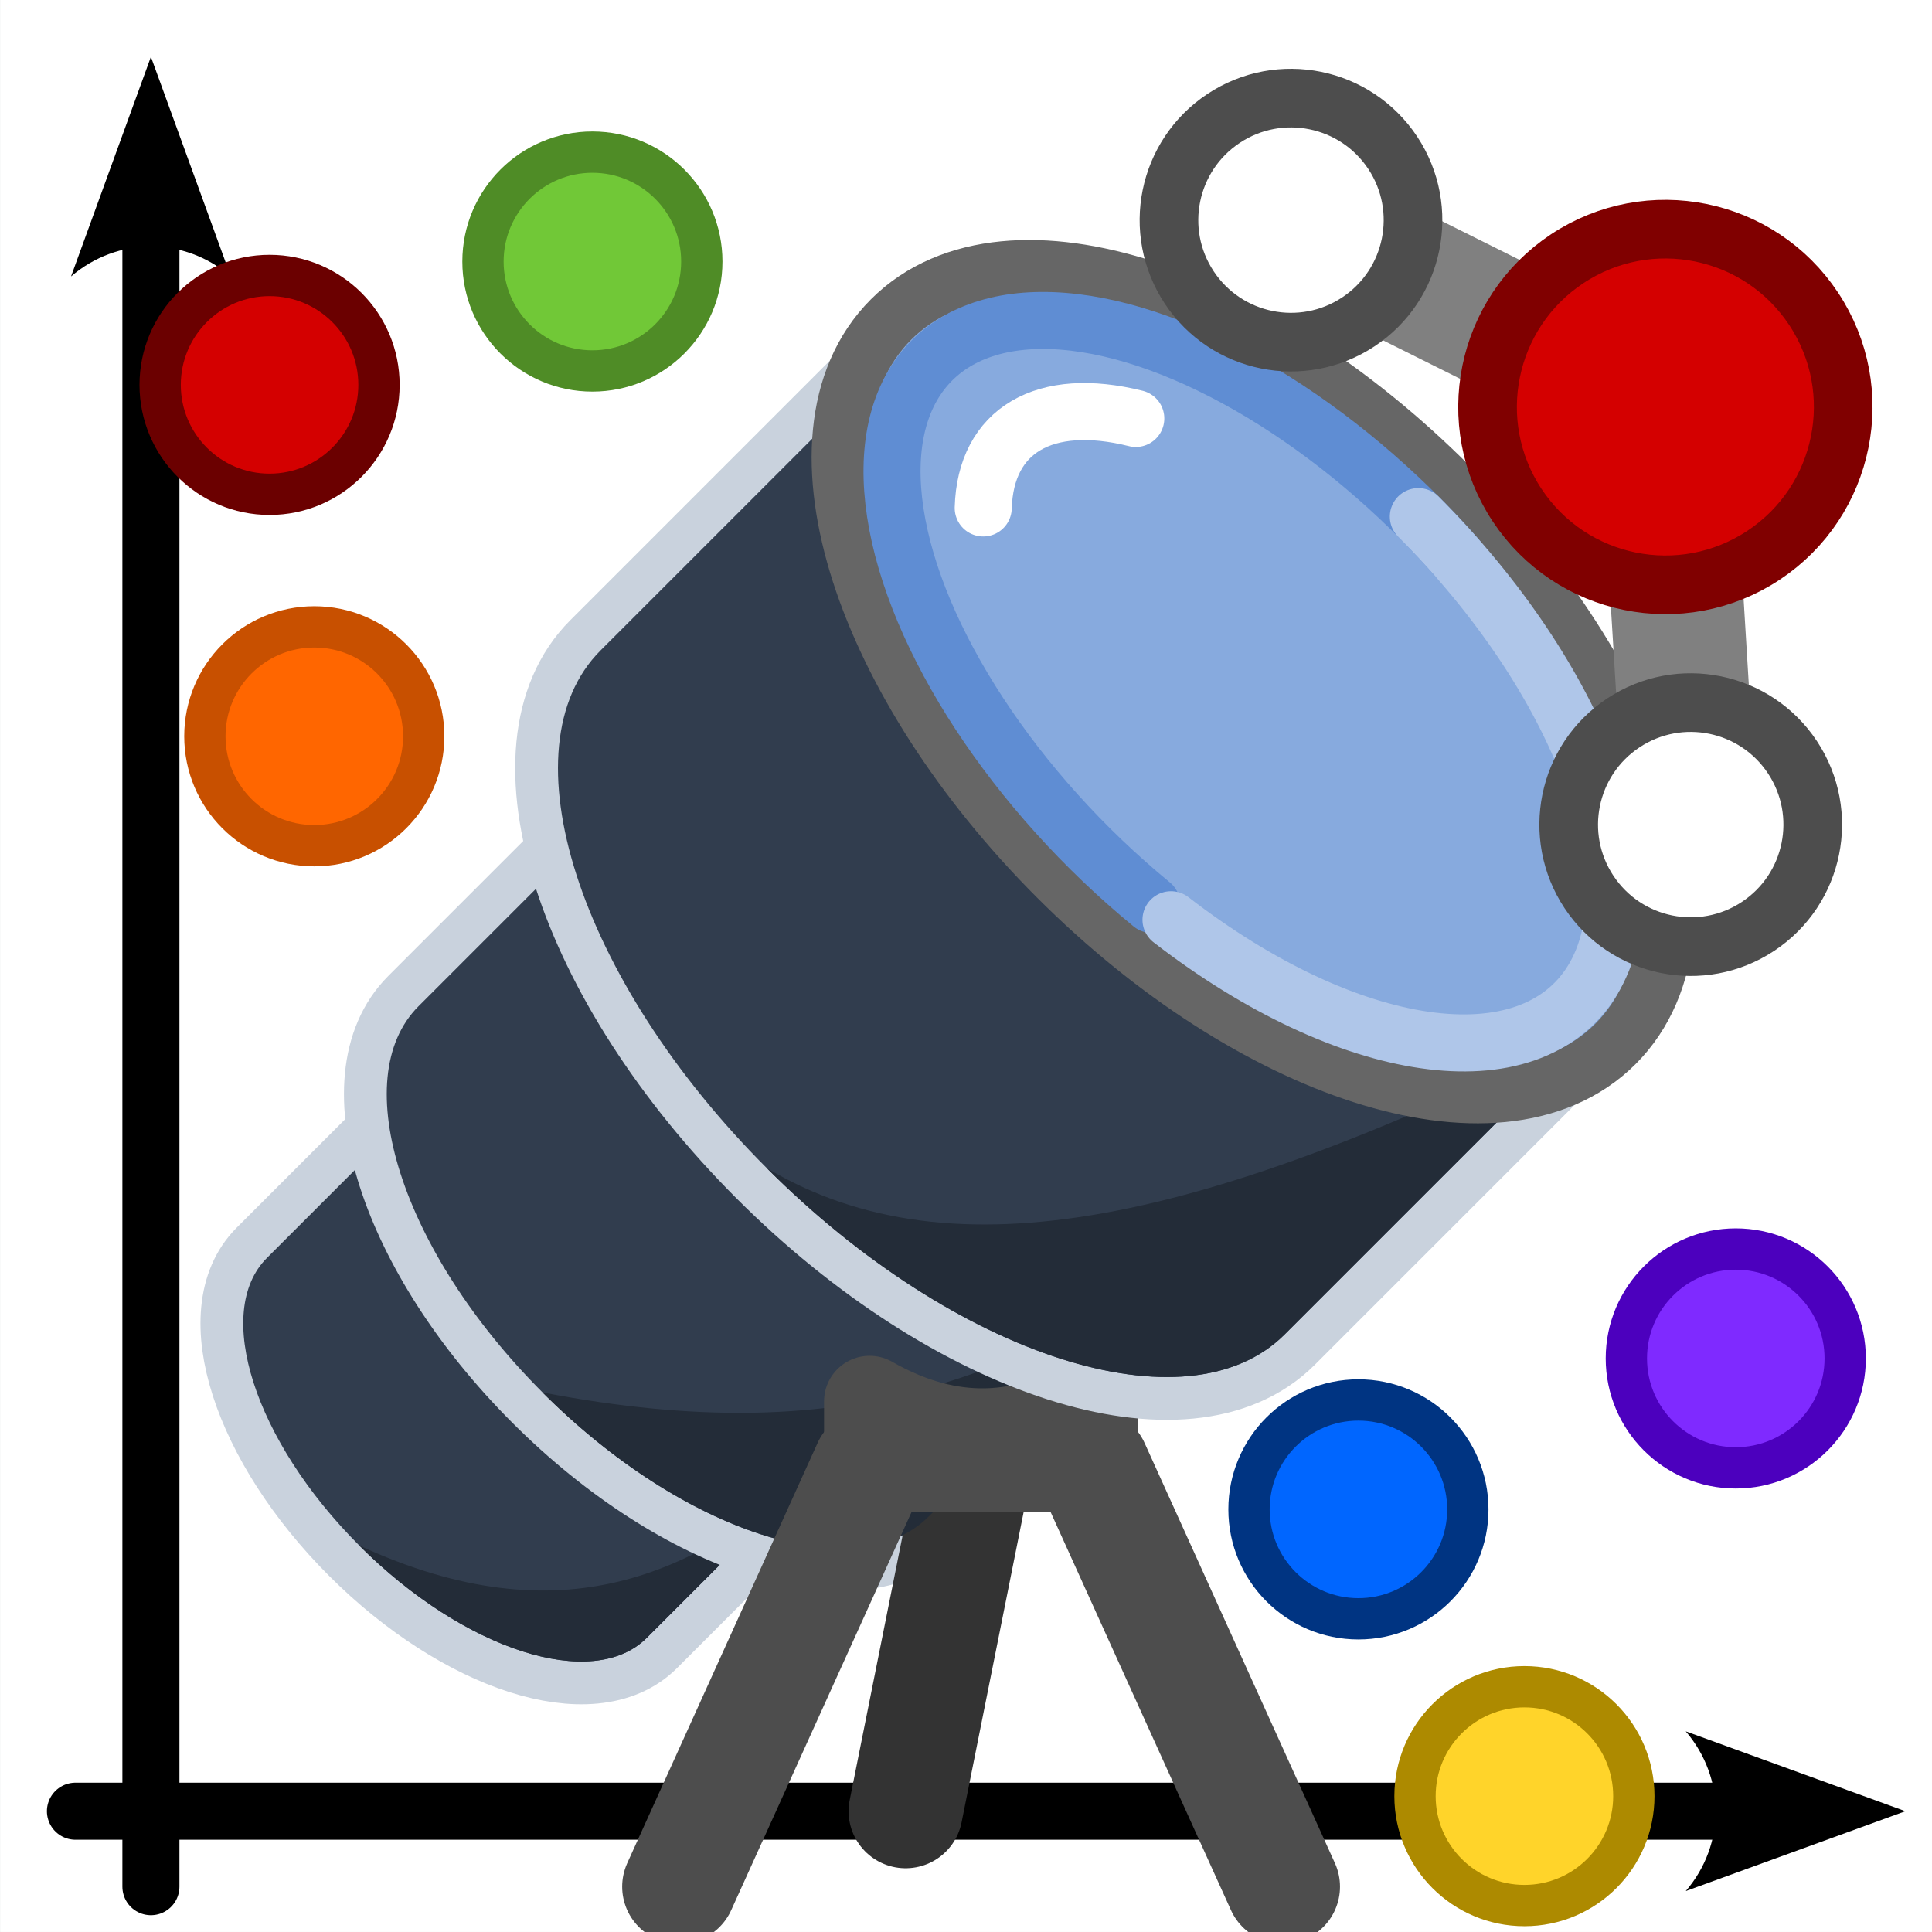
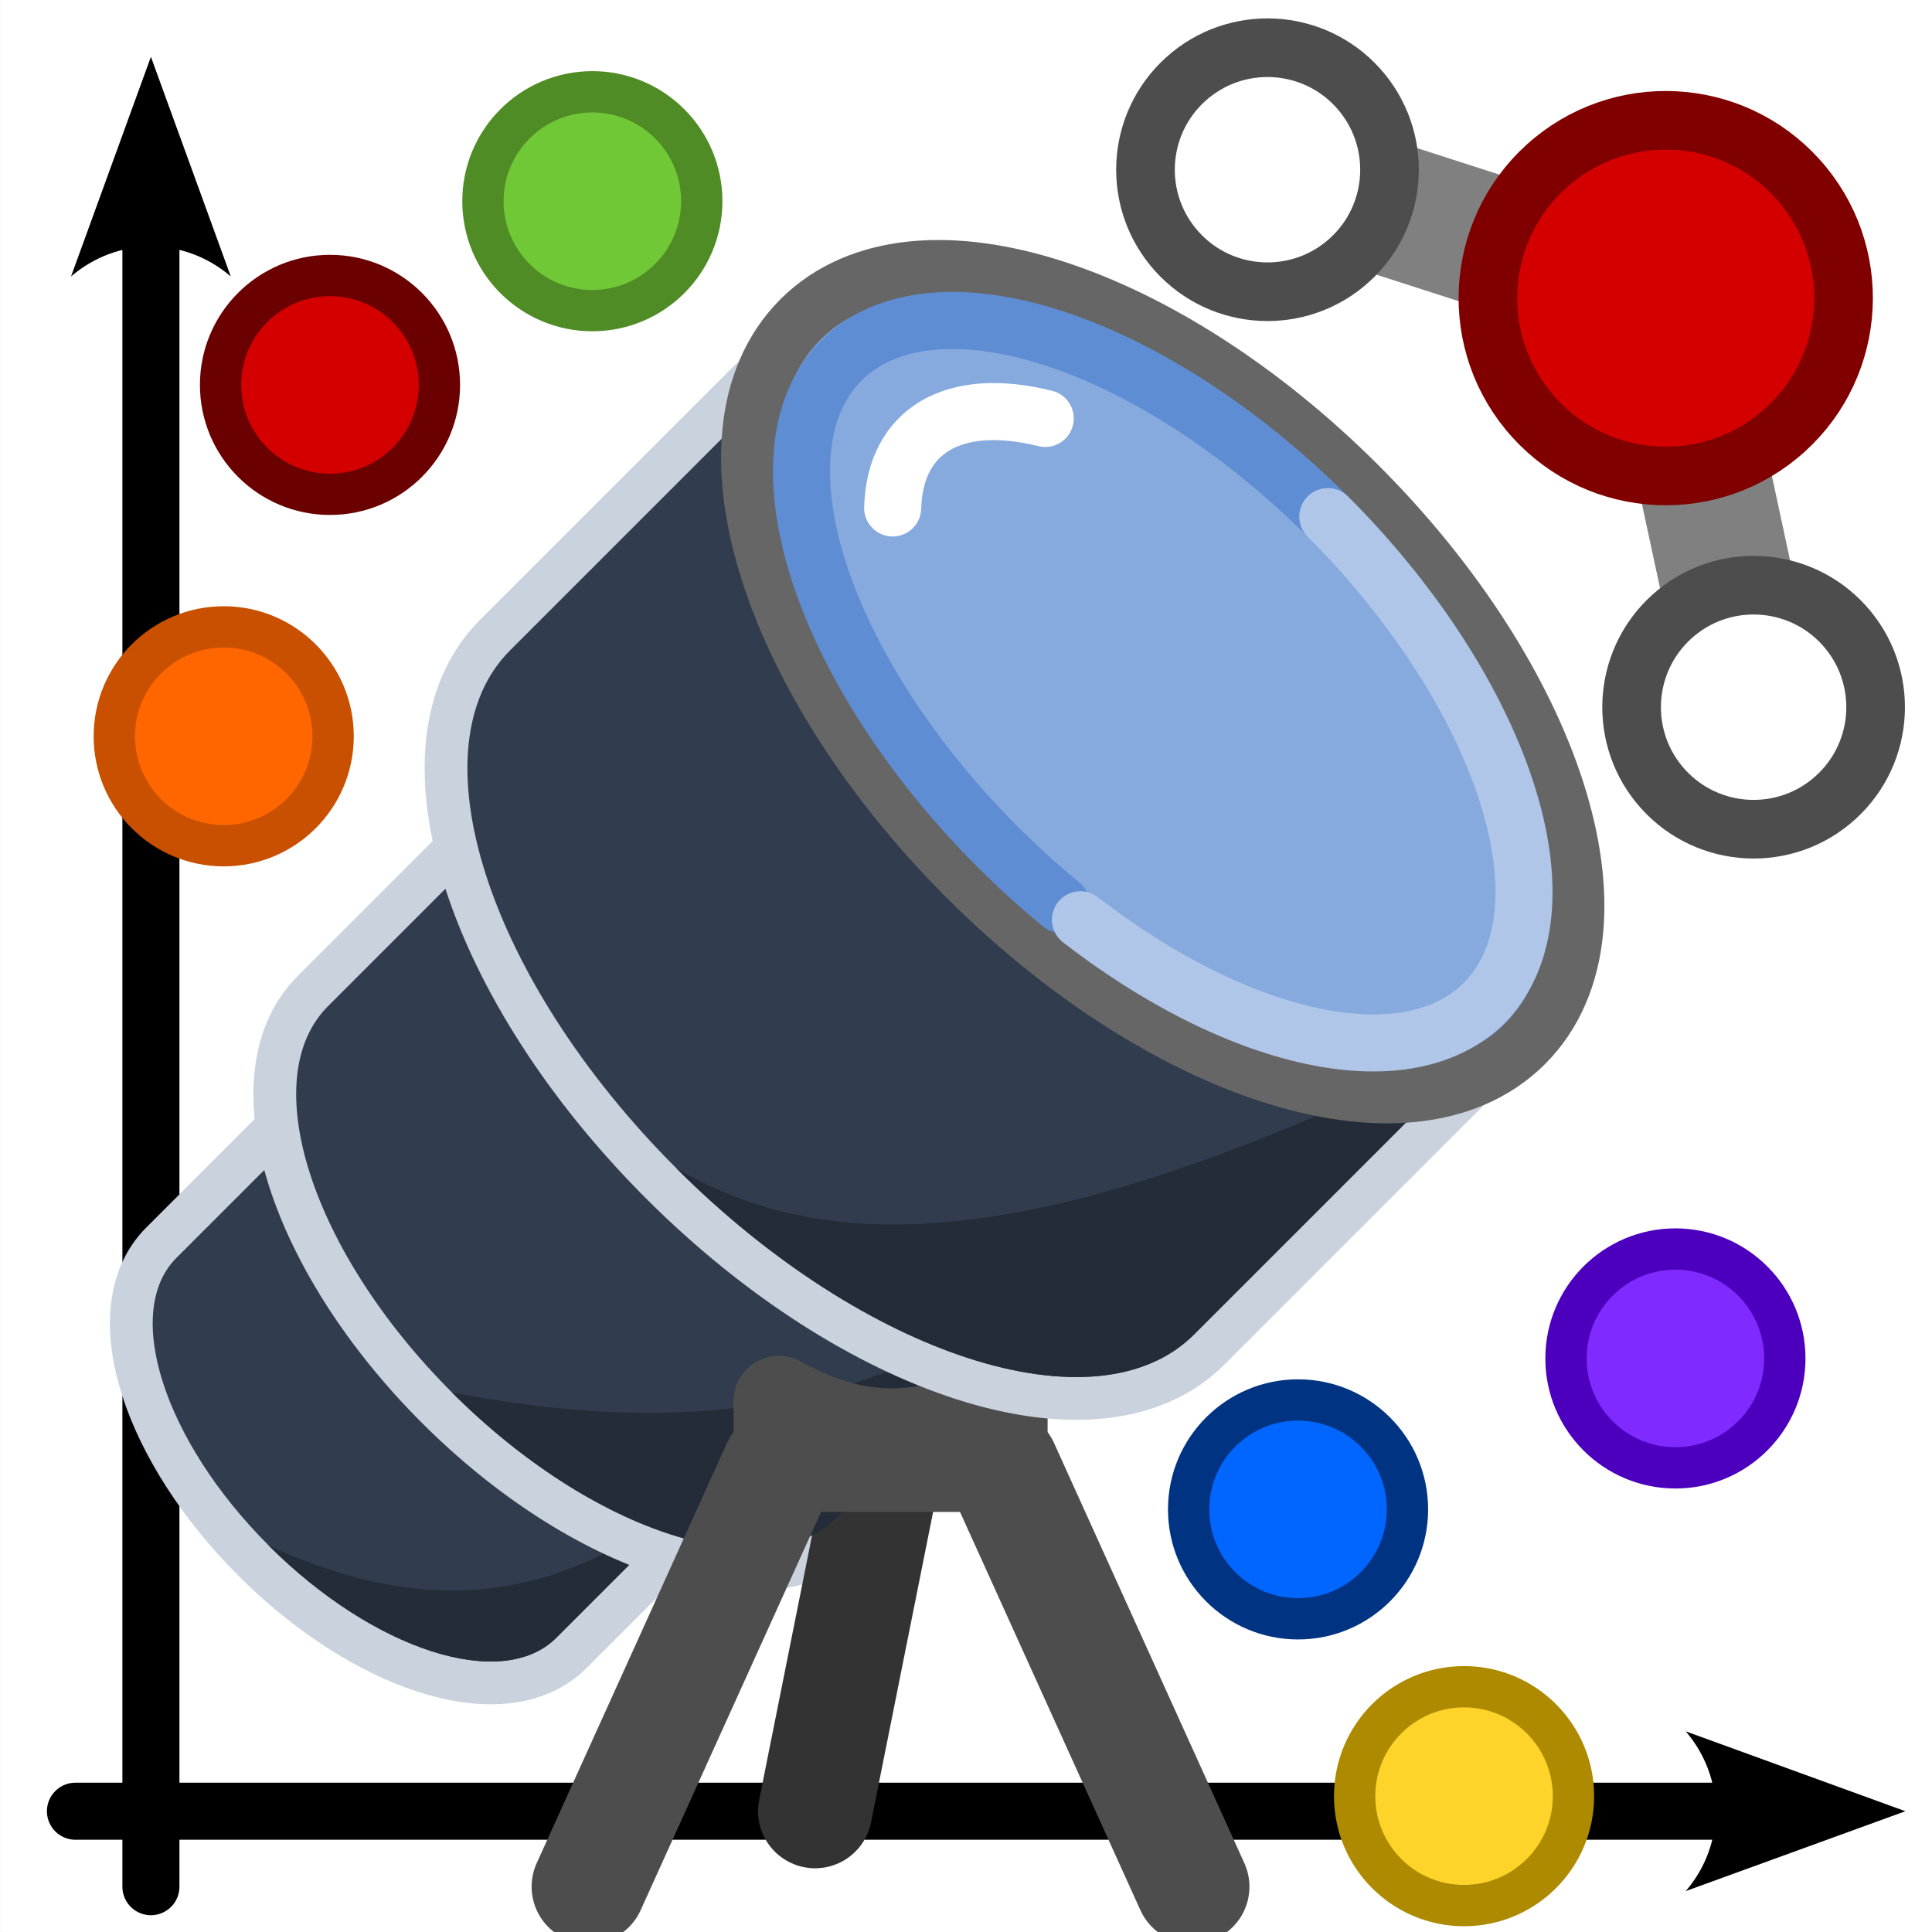
<svg xmlns="http://www.w3.org/2000/svg" width="128" height="128" viewBox="0 0 33.867 33.867" version="1.1" id="svg5">
  <defs id="defs2">
    <marker style="overflow:visible" id="marker8" refX="3" refY="0" orient="auto-start-reverse" markerWidth="0.5" markerHeight="0.5" viewBox="0 0 1 1" preserveAspectRatio="xMidYMid">
      <path transform="scale(0.7)" d="M -2,-4 9,0 -2,4 c 2,-2.33 2,-5.66 0,-8 z" style="fill:context-stroke;fill-rule:evenodd;stroke:none" id="path8" />
    </marker>
  </defs>
  <g id="layer1" transform="translate(-9.564576,-88.74822)" style="display:inline">
    <rect style="opacity:1;fill:#313d4e;fill-opacity:1;stroke:none;stroke-width:1.831;stroke-linecap:round;stroke-dasharray:none;stroke-opacity:1;paint-order:normal" id="rect1910" width="38.1" height="42.333" x="7.448" y="86.632" />
    <rect style="opacity:1;fill:#ffffff;fill-opacity:1;stroke:none;stroke-width:1.96;stroke-linecap:round;stroke-dasharray:none;stroke-opacity:1;paint-order:normal" id="rect17" width="33.867" height="33.867" x="9.565" y="88.748" />
    <rect style="opacity:1;fill:#ffffff;fill-opacity:1;stroke:#313d4e;stroke-width:1;stroke-linecap:round;stroke-dasharray:none;stroke-opacity:1;paint-order:normal" id="rect303" width="32.299" height="14.894" x="83.099" y="95.02" />
    <text xml:space="preserve" style="font-style:normal;font-variant:normal;font-weight:normal;font-stretch:normal;font-size:4.741px;line-height:1.25;font-family:'Noto Sans';-inkscape-font-specification:'Noto Sans';letter-spacing:0px;word-spacing:0px;stroke-width:0.395" x="8.816" y="126.998" id="text17">
      <tspan id="tspan17" style="font-style:normal;font-variant:normal;font-weight:normal;font-stretch:normal;font-family:'Noto Sans';-inkscape-font-specification:'Noto Sans';fill:#ffffff;stroke-width:0.395" x="8.816" y="126.998">chemiscope.org</tspan>
    </text>
  </g>
  <g id="layer2">
    <g id="g16" style="stroke:#ffffff;stroke-width:1.5;stroke-linecap:round;stroke-dasharray:none" transform="translate(-9.564576,-88.74822)">
      <path style="fill:none;stroke:#ffffff;stroke-width:1.5;stroke-linecap:round;stroke-linejoin:miter;stroke-dasharray:none;stroke-opacity:1;marker-end:url(#marker8)" d="M 12.21,121.821 V 91.394" id="path15" />
      <path style="fill:none;stroke:#ffffff;stroke-width:1.5;stroke-linecap:round;stroke-linejoin:miter;stroke-dasharray:none;stroke-opacity:1;marker-end:url(#marker8)" d="M 10.887,120.498 H 41.315" id="path16" />
    </g>
    <g id="g17" transform="translate(-9.564576,-88.74822)">
      <path style="fill:none;stroke:#000000;stroke-width:1;stroke-linecap:round;stroke-linejoin:miter;stroke-dasharray:none;stroke-opacity:1;marker-end:url(#marker8)" d="M 12.21,121.821 V 91.394" id="path5" />
      <path style="fill:none;stroke:#000000;stroke-width:1;stroke-linecap:round;stroke-linejoin:miter;stroke-dasharray:none;stroke-opacity:1;marker-end:url(#marker8)" d="M 10.887,120.498 H 41.315" id="path6" />
    </g>
-     <circle style="opacity:1;fill:#ff6600;fill-opacity:1;stroke:#c85000;stroke-width:0.724;stroke-linecap:round;stroke-miterlimit:4;stroke-dasharray:none;stroke-dashoffset:0;stroke-opacity:1;paint-order:fill markers stroke" id="path28907" cx="15.074" cy="101.655" r="1.918" transform="translate(-9.564576,-88.74822)" />
-     <circle style="opacity:1;fill:#d40000;fill-opacity:1;stroke:#6b0000;stroke-width:0.724;stroke-linecap:round;stroke-miterlimit:4;stroke-dasharray:none;stroke-dashoffset:0;stroke-opacity:1;paint-order:fill markers stroke" id="circle29123" cx="14.29" cy="95.495" r="1.918" transform="translate(-9.564576,-88.74822)" />
-     <circle style="opacity:1;fill:#ffd42a;fill-opacity:1;stroke:#ad8a00;stroke-width:0.724;stroke-linecap:round;stroke-miterlimit:4;stroke-dasharray:none;stroke-dashoffset:0;stroke-opacity:1;paint-order:fill markers stroke" id="circle29161" cx="36.287" cy="120.234" r="1.918" transform="translate(-9.564576,-88.74822)" />
-     <circle style="opacity:1;fill:#71c837;fill-opacity:1;stroke:#4f8c26;stroke-width:0.724;stroke-linecap:round;stroke-miterlimit:4;stroke-dasharray:none;stroke-dashoffset:0;stroke-opacity:1;paint-order:fill markers stroke" id="circle29181" cx="19.949" cy="93.333" r="1.918" transform="translate(-9.564576,-88.74822)" />
-     <circle style="opacity:1;fill:#0066ff;fill-opacity:1;stroke:#003482;stroke-width:0.724;stroke-linecap:round;stroke-miterlimit:4;stroke-dasharray:none;stroke-dashoffset:0;stroke-opacity:1;paint-order:fill markers stroke" id="circle29201" cx="33.377" cy="115.207" r="1.918" transform="translate(-9.564576,-88.74822)" />
-     <circle style="opacity:1;fill:#7f2aff;fill-opacity:1;stroke:#4c00be;stroke-width:0.724;stroke-linecap:round;stroke-miterlimit:4;stroke-dasharray:none;stroke-dashoffset:0;stroke-opacity:1;paint-order:fill markers stroke" id="circle29221" cx="39.992" cy="112.561" r="1.918" transform="translate(-9.564576,-88.74822)" />
-     <path id="path3" style="fill:#313d4e;fill-opacity:1;stroke:#c9d2dd;stroke-width:1.5;stroke-linecap:round;stroke-linejoin:round;stroke-dasharray:none;stroke-dashoffset:17.764;stroke-opacity:1;paint-order:markers stroke fill" d="m 20.902,117.459 c -0.945,0.945 -3.201,0.22 -5.04,-1.619 -1.839,-1.839 -2.563,-4.095 -1.619,-5.04 l 2.938,-2.938 c -0.945,0.945 -0.22,3.201 1.619,5.04 1.839,1.839 4.095,2.563 5.04,1.619 z" transform="translate(-9.564576,-88.74822)" />
-     <path id="path14" style="fill:#232c38;fill-opacity:1;stroke:none;stroke-width:2;stroke-linecap:round;stroke-linejoin:round;stroke-dasharray:none;stroke-dashoffset:17.764;paint-order:markers stroke fill" d="m 20.902,117.459 c -0.945,0.945 -3.201,0.22 -5.04,-1.619 3.566,1.646 5.909,0.478 7.978,-1.32 z" transform="translate(-9.564576,-88.74822)" />
-     <path id="path2" style="fill:#313d4e;fill-opacity:1;stroke:#c9d2dd;stroke-width:1.5;stroke-linecap:round;stroke-linejoin:round;stroke-dasharray:none;stroke-dashoffset:17.764;stroke-opacity:1;paint-order:markers stroke fill" d="m 25.845,115.331 c -1.269,1.269 -4.3,0.296 -6.77,-2.174 -2.47,-2.47 -3.443,-5.501 -2.174,-6.77 l 3.947,-3.947 c -1.269,1.269 -0.296,4.3 2.174,6.77 2.47,2.47 5.501,3.443 6.77,2.174 z" transform="translate(-9.564576,-88.74822)" />
-     <path style="fill:#333333;stroke:#333333;stroke-width:2;stroke-linecap:round;stroke-linejoin:miter;stroke-dasharray:none;stroke-opacity:1" d="m 25.44,120.498 1.323,-6.615" id="path11" transform="translate(-9.564576,-88.74822)" />
-     <path id="path13" style="fill:#232c38;fill-opacity:1;stroke:none;stroke-width:2;stroke-linecap:round;stroke-linejoin:round;stroke-dasharray:none;stroke-dashoffset:17.764;paint-order:markers stroke fill" d="m 25.845,115.331 c -1.269,1.269 -4.3,0.296 -6.77,-2.174 5.482,1.055 8.015,-0.431 10.716,-1.773 z" transform="translate(-9.564576,-88.74822)" />
-     <path style="fill:#4d4d4d;stroke:#4d4d4d;stroke-width:2;stroke-linecap:round;stroke-linejoin:miter;stroke-dasharray:none;stroke-opacity:1" d="M 21.471,121.821 24.808,114.454" id="path9" transform="translate(-9.564576,-88.74822)" />
-     <path style="fill:#4d4d4d;stroke:#4d4d4d;stroke-width:2;stroke-linecap:round;stroke-linejoin:miter;stroke-dasharray:none;stroke-opacity:1" d="M 32.054,121.821 28.717,114.454" id="path10" transform="translate(-9.564576,-88.74822)" />
-     <path id="rect10" style="fill:#4d4d4d;stroke:#4d4d4d;stroke-width:1.596;stroke-linecap:round;stroke-linejoin:round;stroke-dashoffset:17.764;paint-order:markers stroke fill" d="m 24.808,113.313 c 1.265,0.72 2.564,0.8 3.91,0 v 1.141 h -3.91 z" transform="translate(-9.564576,-88.74822)" />
-     <path id="ellipse1" style="fill:#313d4e;fill-opacity:1;stroke:#c9d2dd;stroke-width:1.5;stroke-linecap:round;stroke-linejoin:round;stroke-dasharray:none;stroke-dashoffset:17.764;stroke-opacity:1;paint-order:markers stroke fill" d="m 32.083,112.141 c -1.701,1.701 -5.765,0.396 -9.076,-2.915 -3.311,-3.311 -4.616,-7.375 -2.915,-9.076 l 5.292,-5.292 c -1.701,1.701 -0.396,5.765 2.915,9.076 3.311,3.311 7.375,4.616 9.076,2.915 z" transform="translate(-9.564576,-88.74822)" />
-     <path id="path12" style="fill:#232c38;fill-opacity:1;stroke:none;stroke-width:2;stroke-linecap:round;stroke-linejoin:round;stroke-dasharray:none;stroke-dashoffset:17.764;paint-order:markers stroke fill" d="m 32.083,112.141 c -1.701,1.701 -5.765,0.396 -9.076,-2.915 3.269,1.943 7.687,0.948 14.368,-2.377 z" transform="translate(-9.564576,-88.74822)" />
-     <ellipse style="fill:#87aade;stroke:#666666;stroke-width:2;stroke-linecap:round;stroke-linejoin:round;stroke-dasharray:none;stroke-dashoffset:17.764;paint-order:markers stroke fill" id="ellipse2" cx="-48.906" cy="93.502" rx="4.357" ry="8.479" transform="rotate(-45,-111.9109,-32.82864)" />
-     <path style="fill:none;stroke:#5f8dd3;stroke-width:1;stroke-linecap:round;stroke-linejoin:round;stroke-dasharray:none;stroke-dashoffset:17.764;paint-order:markers stroke fill" id="ellipse3" transform="rotate(-45,-111.9109,-32.82864)" d="m -52.926,95.004 a 4.093,7.965 0 0 1 1.678,-8.035 4.093,7.965 0 0 1 4.454,-0.289 4.093,7.965 0 0 1 1.949,7.8" />
-     <path style="fill:none;stroke:#afc6e9;stroke-width:1;stroke-linecap:round;stroke-linejoin:round;stroke-dasharray:none;stroke-dashoffset:17.764;paint-order:markers stroke fill" id="ellipse4" transform="rotate(-45,-111.9109,-32.82864)" d="m -44.814,93.502 a 4.093,7.965 0 0 1 -3.593,7.906 4.093,7.965 0 0 1 -4.47,-5.975" />
-     <path style="fill:none;stroke:#ffffff;stroke-width:1;stroke-linecap:round;stroke-linejoin:round;stroke-dasharray:none;stroke-dashoffset:17.764;paint-order:markers stroke fill" id="path4" transform="rotate(-45,-111.9109,-32.82864)" d="m -50.1,88.001 a 2.896,6.038 0 0 1 3,0.782" />
-     <g id="g1916" transform="matrix(0.4288155,0.6478675,-0.6478675,0.4288155,90.64803,-58.42455)">
+     <g id="g1" transform="translate(-1.058333)">
+       <circle style="opacity:1;fill:#ff6600;fill-opacity:1;stroke:#c85000;stroke-width:0.724;stroke-linecap:round;stroke-miterlimit:4;stroke-dasharray:none;stroke-dashoffset:0;stroke-opacity:1;paint-order:fill markers stroke" id="path28907" cx="4.98" cy="12.907" r="1.918" />
+       <circle style="opacity:1;fill:#d40000;fill-opacity:1;stroke:#6b0000;stroke-width:0.724;stroke-linecap:round;stroke-miterlimit:4;stroke-dasharray:none;stroke-dashoffset:0;stroke-opacity:1;paint-order:fill markers stroke" id="circle29123" cx="6.843" cy="6.747" r="1.918" />
+       <circle style="opacity:1;fill:#ffd42a;fill-opacity:1;stroke:#ad8a00;stroke-width:0.724;stroke-linecap:round;stroke-miterlimit:4;stroke-dasharray:none;stroke-dashoffset:0;stroke-opacity:1;paint-order:fill markers stroke" id="circle29161" cx="36.287" cy="120.234" r="1.918" transform="translate(-9.564576,-88.74822)" />
+       <circle style="opacity:1;fill:#71c837;fill-opacity:1;stroke:#4f8c26;stroke-width:0.724;stroke-linecap:round;stroke-miterlimit:4;stroke-dasharray:none;stroke-dashoffset:0;stroke-opacity:1;paint-order:fill markers stroke" id="circle29181" cx="11.442" cy="3.527" r="1.918" />
+       <circle style="opacity:1;fill:#0066ff;fill-opacity:1;stroke:#003482;stroke-width:0.724;stroke-linecap:round;stroke-miterlimit:4;stroke-dasharray:none;stroke-dashoffset:0;stroke-opacity:1;paint-order:fill markers stroke" id="circle29201" cx="33.377" cy="115.207" r="1.918" transform="translate(-9.564576,-88.74822)" />
+       <circle style="opacity:1;fill:#7f2aff;fill-opacity:1;stroke:#4c00be;stroke-width:0.724;stroke-linecap:round;stroke-miterlimit:4;stroke-dasharray:none;stroke-dashoffset:0;stroke-opacity:1;paint-order:fill markers stroke" id="circle29221" cx="39.992" cy="112.561" r="1.918" transform="translate(-9.564576,-88.74822)" />
+     </g>
+     <g id="g2" transform="translate(-1.5875)">
+       <path id="path3" style="fill:#313d4e;fill-opacity:1;stroke:#c9d2dd;stroke-width:1.5;stroke-linecap:round;stroke-linejoin:round;stroke-dasharray:none;stroke-dashoffset:17.764;stroke-opacity:1;paint-order:markers stroke fill" d="m 20.902,117.459 c -0.945,0.945 -3.201,0.22 -5.04,-1.619 -1.839,-1.839 -2.563,-4.095 -1.619,-5.04 l 2.938,-2.938 c -0.945,0.945 -0.22,3.201 1.619,5.04 1.839,1.839 4.095,2.563 5.04,1.619 z" transform="translate(-9.564576,-88.74822)" />
+       <path id="path14" style="fill:#232c38;fill-opacity:1;stroke:none;stroke-width:2;stroke-linecap:round;stroke-linejoin:round;stroke-dasharray:none;stroke-dashoffset:17.764;paint-order:markers stroke fill" d="m 20.902,117.459 c -0.945,0.945 -3.201,0.22 -5.04,-1.619 3.566,1.646 5.909,0.478 7.978,-1.32 z" transform="translate(-9.564576,-88.74822)" />
+       <path id="path2" style="fill:#313d4e;fill-opacity:1;stroke:#c9d2dd;stroke-width:1.5;stroke-linecap:round;stroke-linejoin:round;stroke-dasharray:none;stroke-dashoffset:17.764;stroke-opacity:1;paint-order:markers stroke fill" d="m 25.845,115.331 c -1.269,1.269 -4.3,0.296 -6.77,-2.174 -2.47,-2.47 -3.443,-5.501 -2.174,-6.77 l 3.947,-3.947 c -1.269,1.269 -0.296,4.3 2.174,6.77 2.47,2.47 5.501,3.443 6.77,2.174 z" transform="translate(-9.564576,-88.74822)" />
+       <path style="fill:#333333;stroke:#333333;stroke-width:2;stroke-linecap:round;stroke-linejoin:miter;stroke-dasharray:none;stroke-opacity:1" d="m 25.44,120.498 1.323,-6.615" id="path11" transform="translate(-9.564576,-88.74822)" />
+       <path id="path13" style="fill:#232c38;fill-opacity:1;stroke:none;stroke-width:2;stroke-linecap:round;stroke-linejoin:round;stroke-dasharray:none;stroke-dashoffset:17.764;paint-order:markers stroke fill" d="m 25.845,115.331 c -1.269,1.269 -4.3,0.296 -6.77,-2.174 5.482,1.055 8.015,-0.431 10.716,-1.773 z" transform="translate(-9.564576,-88.74822)" />
+       <path style="fill:#4d4d4d;stroke:#4d4d4d;stroke-width:2;stroke-linecap:round;stroke-linejoin:miter;stroke-dasharray:none;stroke-opacity:1" d="M 21.471,121.821 24.808,114.454" id="path9" transform="translate(-9.564576,-88.74822)" />
+       <path style="fill:#4d4d4d;stroke:#4d4d4d;stroke-width:2;stroke-linecap:round;stroke-linejoin:miter;stroke-dasharray:none;stroke-opacity:1" d="M 32.054,121.821 28.717,114.454" id="path10" transform="translate(-9.564576,-88.74822)" />
+       <path id="rect10" style="fill:#4d4d4d;stroke:#4d4d4d;stroke-width:1.596;stroke-linecap:round;stroke-linejoin:round;stroke-dashoffset:17.764;paint-order:markers stroke fill" d="m 24.808,113.313 c 1.265,0.72 2.564,0.8 3.91,0 v 1.141 h -3.91 z" transform="translate(-9.564576,-88.74822)" />
+       <path id="ellipse1" style="fill:#313d4e;fill-opacity:1;stroke:#c9d2dd;stroke-width:1.5;stroke-linecap:round;stroke-linejoin:round;stroke-dasharray:none;stroke-dashoffset:17.764;stroke-opacity:1;paint-order:markers stroke fill" d="m 32.083,112.141 c -1.701,1.701 -5.765,0.396 -9.076,-2.915 -3.311,-3.311 -4.616,-7.375 -2.915,-9.076 l 5.292,-5.292 c -1.701,1.701 -0.396,5.765 2.915,9.076 3.311,3.311 7.375,4.616 9.076,2.915 z" transform="translate(-9.564576,-88.74822)" />
+       <path id="path12" style="fill:#232c38;fill-opacity:1;stroke:none;stroke-width:2;stroke-linecap:round;stroke-linejoin:round;stroke-dasharray:none;stroke-dashoffset:17.764;paint-order:markers stroke fill" d="m 32.083,112.141 c -1.701,1.701 -5.765,0.396 -9.076,-2.915 3.269,1.943 7.687,0.948 14.368,-2.377 z" transform="translate(-9.564576,-88.74822)" />
+       <ellipse style="fill:#87aade;stroke:#666666;stroke-width:2;stroke-linecap:round;stroke-linejoin:round;stroke-dasharray:none;stroke-dashoffset:17.764;paint-order:markers stroke fill" id="ellipse2" cx="-48.906" cy="93.502" rx="4.357" ry="8.479" transform="rotate(-45,-111.9109,-32.82864)" />
+       <path style="fill:none;stroke:#5f8dd3;stroke-width:1;stroke-linecap:round;stroke-linejoin:round;stroke-dasharray:none;stroke-dashoffset:17.764;paint-order:markers stroke fill" id="ellipse3" transform="rotate(-45,-111.9109,-32.82864)" d="m -52.926,95.004 a 4.093,7.965 0 0 1 1.678,-8.035 4.093,7.965 0 0 1 4.454,-0.289 4.093,7.965 0 0 1 1.949,7.8" />
+       <path style="fill:none;stroke:#afc6e9;stroke-width:1;stroke-linecap:round;stroke-linejoin:round;stroke-dasharray:none;stroke-dashoffset:17.764;paint-order:markers stroke fill" id="ellipse4" transform="rotate(-45,-111.9109,-32.82864)" d="m -44.814,93.502 a 4.093,7.965 0 0 1 -3.593,7.906 4.093,7.965 0 0 1 -4.47,-5.975" />
+       <path style="fill:none;stroke:#ffffff;stroke-width:1;stroke-linecap:round;stroke-linejoin:round;stroke-dasharray:none;stroke-dashoffset:17.764;paint-order:markers stroke fill" id="path4" transform="rotate(-45,-111.9109,-32.82864)" d="m -50.1,88.001 a 2.896,6.038 0 0 1 3,0.782" />
+     </g>
+     <g id="g1916" transform="matrix(0.5213939,0.5759891,-0.5759891,0.5213939,80.09306,-68.83132)">
      <path style="fill:none;stroke:#808080;stroke-width:3;stroke-linecap:butt;stroke-linejoin:miter;stroke-miterlimit:4;stroke-dasharray:none;stroke-opacity:1" d="m 18.529,117.251 c 0,0 8.175,-4.717 8.175,-4.717 0,0 8.177,4.724 8.177,4.724" id="path28614" />
      <circle style="opacity:1;fill:#d40000;fill-opacity:1;stroke:#800000;stroke-width:1.323;stroke-linecap:round;stroke-miterlimit:4;stroke-dasharray:none;stroke-dashoffset:0;paint-order:fill markers stroke" id="path28264" cx="26.707" cy="112.534" r="4.012" />
      <circle style="fill:#ffffff;fill-opacity:1;stroke:#4d4d4d;stroke-width:1.323;stroke-linecap:round;stroke-miterlimit:4;stroke-dasharray:none;stroke-dashoffset:0;stroke-opacity:1;paint-order:fill markers stroke" id="path28264-3" cx="34.88" cy="117.258" r="2.753" />
      <circle style="fill:#ffffff;fill-opacity:1;stroke:#4d4d4d;stroke-width:1.323;stroke-linecap:round;stroke-miterlimit:4;stroke-dasharray:none;stroke-dashoffset:0;stroke-opacity:1;paint-order:fill markers stroke" id="circle28579" cx="18.529" cy="117.251" r="2.753" />
    </g>
  </g>
</svg>
